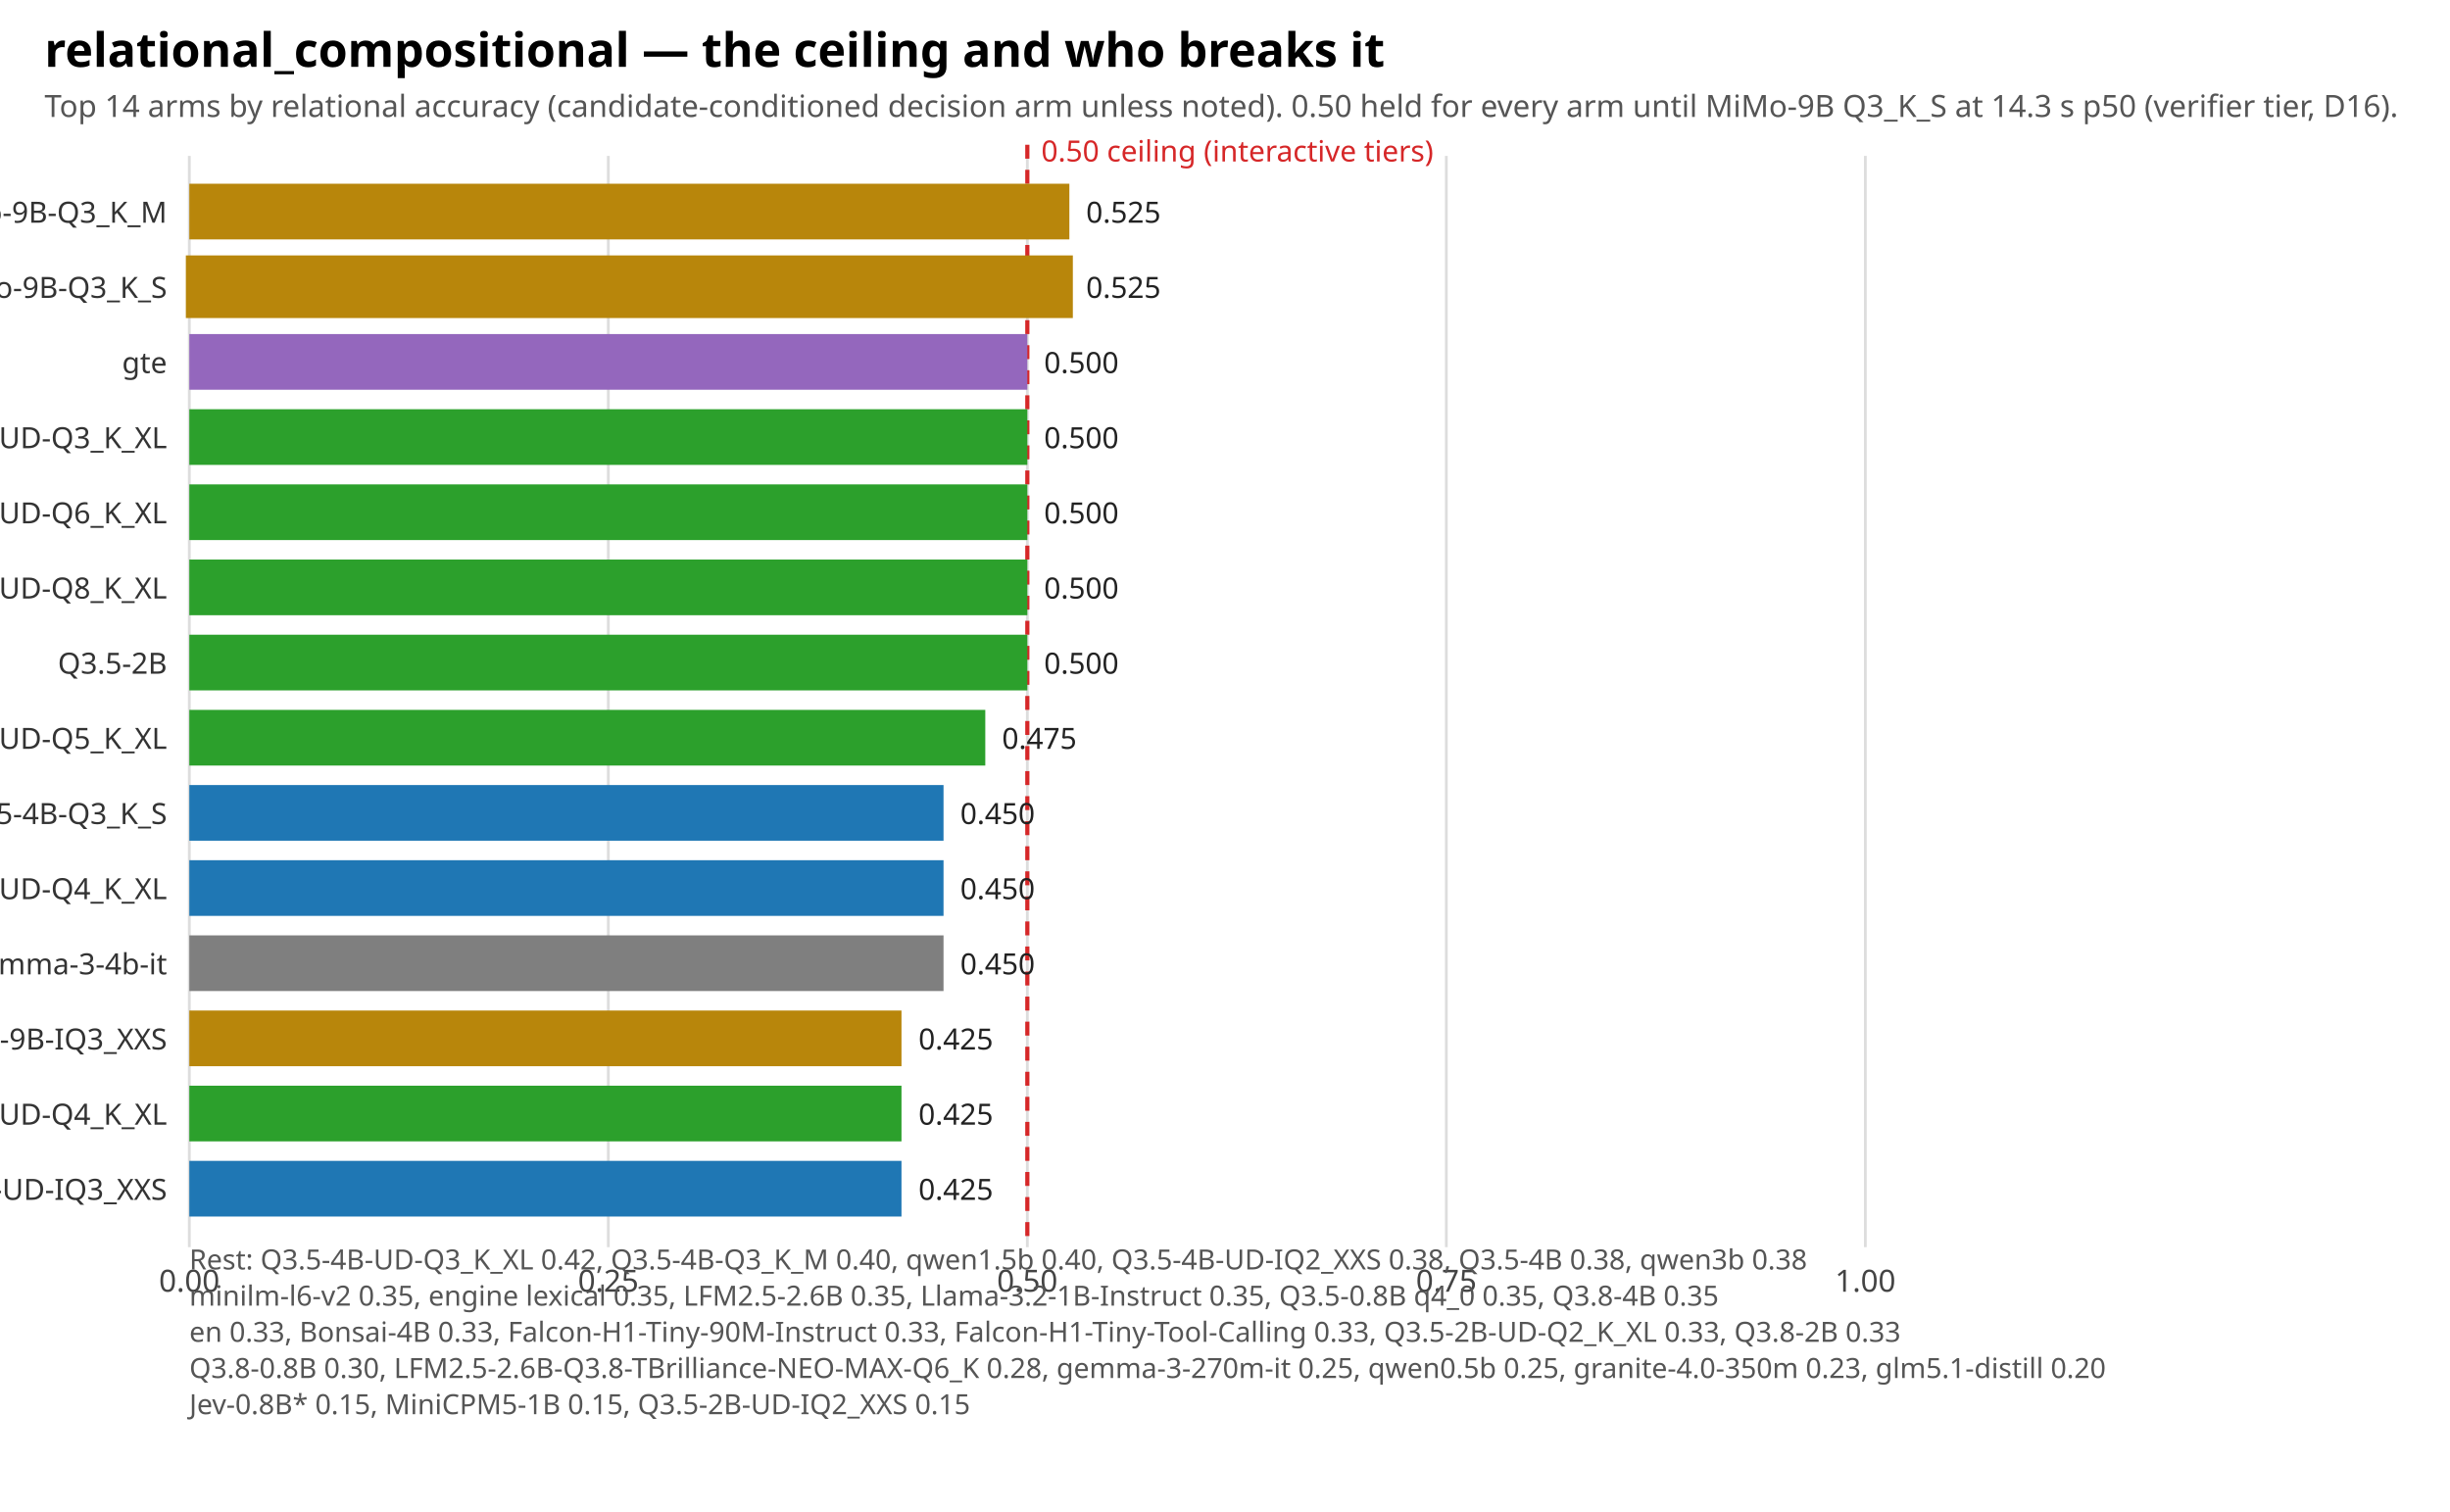
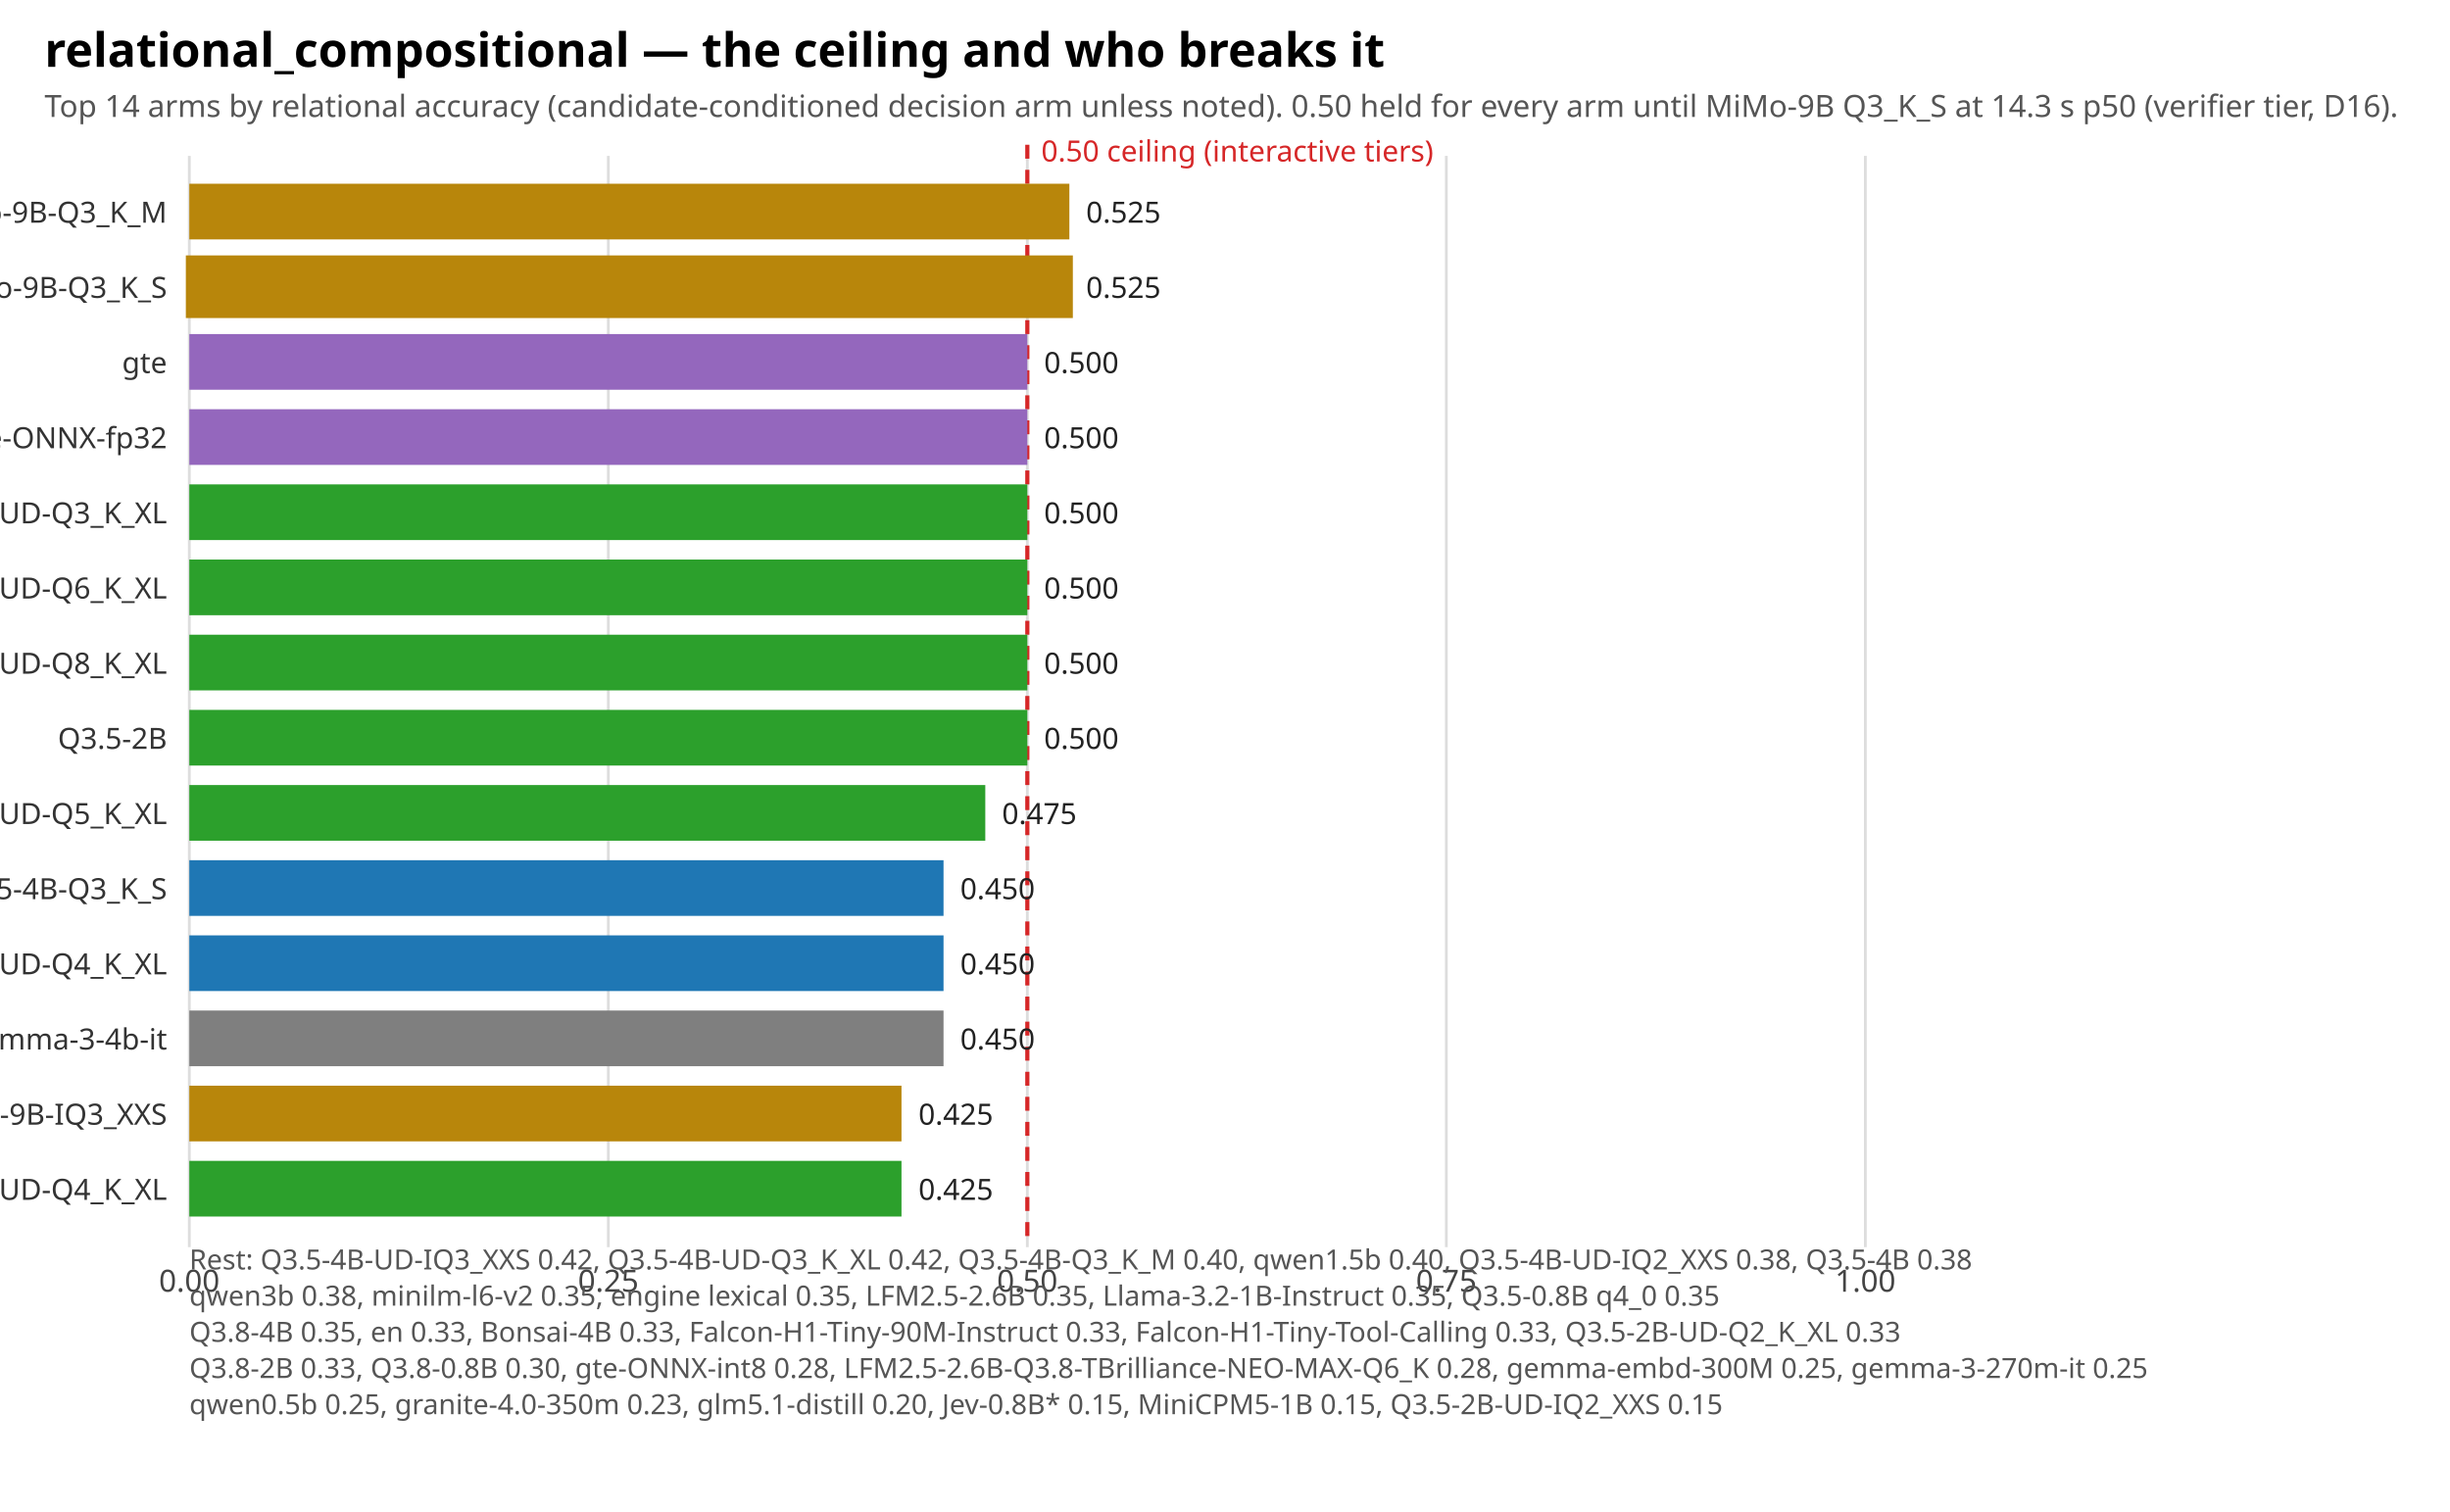
<svg xmlns="http://www.w3.org/2000/svg" width="880" height="543" viewBox="0 0 880 543" font-family="sans-serif">
  <text x="16" y="24" font-size="17" font-weight="bold">relational_compositional — the ceiling and who breaks it</text>
  <text x="16" y="42" font-size="11" fill="#555">Top 14 arms by relational accuracy (candidate-conditioned decision arm unless noted). 0.50 held for every arm until MiMo-9B Q3_K_S at 14.3 s p50 (verifier tier, D16).</text>
  <line x1="68.0" y1="56" x2="68.0" y2="448" stroke="#ddd" />
  <text x="68.0" y="464" font-size="11" text-anchor="middle" fill="#444">0.00</text>
  <line x1="218.5" y1="56" x2="218.5" y2="448" stroke="#ddd" />
  <text x="218.5" y="464" font-size="11" text-anchor="middle" fill="#444">0.25</text>
  <line x1="369.0" y1="56" x2="369.0" y2="448" stroke="#ddd" />
  <text x="369.0" y="464" font-size="11" text-anchor="middle" fill="#444">0.50</text>
  <line x1="519.5" y1="56" x2="519.5" y2="448" stroke="#ddd" />
  <text x="519.5" y="464" font-size="11" text-anchor="middle" fill="#444">0.75</text>
  <line x1="670.0" y1="56" x2="670.0" y2="448" stroke="#ddd" />
  <text x="670.0" y="464" font-size="11" text-anchor="middle" fill="#444">1.00</text>
  <line x1="369.0" y1="52" x2="369.0" y2="448" stroke="#d62728" stroke-dasharray="5,4" stroke-width="1.5" />
  <text x="374.0" y="58" font-size="10.5" fill="#d62728">0.50 ceiling (interactive tiers)</text>
  <rect x="68" y="66" width="316.1" height="20" fill="#b8860b" />
  <text x="60" y="80" font-size="10.5" text-anchor="end" fill="#333">MiMo-9B-Q3_K_M</text>
  <text x="390.1" y="80" font-size="10.5" fill="#222">0.525</text>
  <rect x="68" y="93" width="316.1" height="20" fill="#b8860b" stroke="#b8860b" stroke-width="2.5" />
  <text x="60" y="107" font-size="10.5" text-anchor="end" fill="#333">MiMo-9B-Q3_K_S</text>
  <text x="390.1" y="107" font-size="10.5" fill="#222">0.525</text>
  <rect x="68" y="120" width="301.0" height="20" fill="#9467bd" />
  <text x="60" y="134" font-size="10.5" text-anchor="end" fill="#333">gte</text>
  <text x="375.0" y="134" font-size="10.5" fill="#222">0.500</text>
-   <rect x="68" y="147" width="301.0" height="20" fill="#2ca02c" />
-   <text x="60" y="161" font-size="10.5" text-anchor="end" fill="#333">Q3.5-2B-UD-Q3_K_XL</text>
+   <rect x="68" y="147" width="301.0" height="20" fill="#9467bd" />
+   <text x="60" y="161" font-size="10.5" text-anchor="end" fill="#333">gte-ONNX-fp32</text>
  <text x="375.0" y="161" font-size="10.5" fill="#222">0.500</text>
  <rect x="68" y="174" width="301.0" height="20" fill="#2ca02c" />
-   <text x="60" y="188" font-size="10.5" text-anchor="end" fill="#333">Q3.5-2B-UD-Q6_K_XL</text>
+   <text x="60" y="188" font-size="10.5" text-anchor="end" fill="#333">Q3.5-2B-UD-Q3_K_XL</text>
  <text x="375.0" y="188" font-size="10.5" fill="#222">0.500</text>
  <rect x="68" y="201" width="301.0" height="20" fill="#2ca02c" />
-   <text x="60" y="215" font-size="10.5" text-anchor="end" fill="#333">Q3.5-2B-UD-Q8_K_XL</text>
+   <text x="60" y="215" font-size="10.5" text-anchor="end" fill="#333">Q3.5-2B-UD-Q6_K_XL</text>
  <text x="375.0" y="215" font-size="10.5" fill="#222">0.500</text>
  <rect x="68" y="228" width="301.0" height="20" fill="#2ca02c" />
-   <text x="60" y="242" font-size="10.5" text-anchor="end" fill="#333">Q3.5-2B</text>
+   <text x="60" y="242" font-size="10.5" text-anchor="end" fill="#333">Q3.5-2B-UD-Q8_K_XL</text>
  <text x="375.0" y="242" font-size="10.5" fill="#222">0.500</text>
-   <rect x="68" y="255" width="285.9" height="20" fill="#2ca02c" />
-   <text x="60" y="269" font-size="10.5" text-anchor="end" fill="#333">Q3.5-2B-UD-Q5_K_XL</text>
-   <text x="359.9" y="269" font-size="10.5" fill="#222">0.475</text>
-   <rect x="68" y="282" width="270.9" height="20" fill="#1f77b4" />
-   <text x="60" y="296" font-size="10.5" text-anchor="end" fill="#333">Q3.5-4B-Q3_K_S</text>
-   <text x="344.9" y="296" font-size="10.5" fill="#222">0.450</text>
+   <rect x="68" y="255" width="301.0" height="20" fill="#2ca02c" />
+   <text x="60" y="269" font-size="10.5" text-anchor="end" fill="#333">Q3.5-2B</text>
+   <text x="375.0" y="269" font-size="10.5" fill="#222">0.500</text>
+   <rect x="68" y="282" width="285.9" height="20" fill="#2ca02c" />
+   <text x="60" y="296" font-size="10.5" text-anchor="end" fill="#333">Q3.5-2B-UD-Q5_K_XL</text>
+   <text x="359.9" y="296" font-size="10.5" fill="#222">0.475</text>
  <rect x="68" y="309" width="270.9" height="20" fill="#1f77b4" />
-   <text x="60" y="323" font-size="10.5" text-anchor="end" fill="#333">Q3.5-4B-UD-Q4_K_XL</text>
+   <text x="60" y="323" font-size="10.5" text-anchor="end" fill="#333">Q3.5-4B-Q3_K_S</text>
  <text x="344.9" y="323" font-size="10.5" fill="#222">0.450</text>
-   <rect x="68" y="336" width="270.9" height="20" fill="#7f7f7f" />
-   <text x="60" y="350" font-size="10.5" text-anchor="end" fill="#333">gemma-3-4b-it</text>
+   <rect x="68" y="336" width="270.9" height="20" fill="#1f77b4" />
+   <text x="60" y="350" font-size="10.5" text-anchor="end" fill="#333">Q3.5-4B-UD-Q4_K_XL</text>
  <text x="344.9" y="350" font-size="10.5" fill="#222">0.450</text>
-   <rect x="68" y="363" width="255.8" height="20" fill="#b8860b" />
-   <text x="60" y="377" font-size="10.5" text-anchor="end" fill="#333">MiMo-9B-IQ3_XXS</text>
-   <text x="329.9" y="377" font-size="10.5" fill="#222">0.425</text>
-   <rect x="68" y="390" width="255.8" height="20" fill="#2ca02c" />
-   <text x="60" y="404" font-size="10.5" text-anchor="end" fill="#333">Q3.5-2B-UD-Q4_K_XL</text>
+   <rect x="68" y="363" width="270.9" height="20" fill="#7f7f7f" />
+   <text x="60" y="377" font-size="10.5" text-anchor="end" fill="#333">gemma-3-4b-it</text>
+   <text x="344.9" y="377" font-size="10.5" fill="#222">0.450</text>
+   <rect x="68" y="390" width="255.8" height="20" fill="#b8860b" />
+   <text x="60" y="404" font-size="10.5" text-anchor="end" fill="#333">MiMo-9B-IQ3_XXS</text>
  <text x="329.9" y="404" font-size="10.5" fill="#222">0.425</text>
-   <rect x="68" y="417" width="255.8" height="20" fill="#1f77b4" />
-   <text x="60" y="431" font-size="10.5" text-anchor="end" fill="#333">Q3.5-4B-UD-IQ3_XXS</text>
+   <rect x="68" y="417" width="255.8" height="20" fill="#2ca02c" />
+   <text x="60" y="431" font-size="10.5" text-anchor="end" fill="#333">Q3.5-2B-UD-Q4_K_XL</text>
  <text x="329.9" y="431" font-size="10.5" fill="#222">0.425</text>
-   <text x="68" y="456" font-size="10" fill="#555">Rest: Q3.5-4B-UD-Q3_K_XL 0.42, Q3.5-4B-Q3_K_M 0.40, qwen1.5b 0.40, Q3.5-4B-UD-IQ2_XXS 0.38, Q3.5-4B 0.38, qwen3b 0.38</text>
-   <text x="68" y="469" font-size="10" fill="#555"> minilm-l6-v2 0.35, engine lexical 0.35, LFM2.5-2.6B 0.35, Llama-3.2-1B-Instruct 0.35, Q3.5-0.8B q4_0 0.35, Q3.8-4B 0.35</text>
-   <text x="68" y="482" font-size="10" fill="#555"> en 0.33, Bonsai-4B 0.33, Falcon-H1-Tiny-90M-Instruct 0.33, Falcon-H1-Tiny-Tool-Calling 0.33, Q3.5-2B-UD-Q2_K_XL 0.33, Q3.8-2B 0.33</text>
-   <text x="68" y="495" font-size="10" fill="#555"> Q3.8-0.8B 0.30, LFM2.5-2.6B-Q3.8-TBrilliance-NEO-MAX-Q6_K 0.28, gemma-3-270m-it 0.25, qwen0.5b 0.25, granite-4.0-350m 0.23, glm5.1-distill 0.20</text>
-   <text x="68" y="508" font-size="10" fill="#555"> Jev-0.8B* 0.15, MiniCPM5-1B 0.15, Q3.5-2B-UD-IQ2_XXS 0.15</text>
+   <text x="68" y="456" font-size="10" fill="#555">Rest: Q3.5-4B-UD-IQ3_XXS 0.42, Q3.5-4B-UD-Q3_K_XL 0.42, Q3.5-4B-Q3_K_M 0.40, qwen1.5b 0.40, Q3.5-4B-UD-IQ2_XXS 0.38, Q3.5-4B 0.38</text>
+   <text x="68" y="469" font-size="10" fill="#555"> qwen3b 0.38, minilm-l6-v2 0.35, engine lexical 0.35, LFM2.5-2.6B 0.35, Llama-3.2-1B-Instruct 0.35, Q3.5-0.8B q4_0 0.35</text>
+   <text x="68" y="482" font-size="10" fill="#555"> Q3.8-4B 0.35, en 0.33, Bonsai-4B 0.33, Falcon-H1-Tiny-90M-Instruct 0.33, Falcon-H1-Tiny-Tool-Calling 0.33, Q3.5-2B-UD-Q2_K_XL 0.33</text>
+   <text x="68" y="495" font-size="10" fill="#555"> Q3.8-2B 0.33, Q3.8-0.8B 0.30, gte-ONNX-int8 0.28, LFM2.5-2.6B-Q3.8-TBrilliance-NEO-MAX-Q6_K 0.28, gemma-embd-300M 0.25, gemma-3-270m-it 0.25</text>
+   <text x="68" y="508" font-size="10" fill="#555"> qwen0.5b 0.25, granite-4.0-350m 0.23, glm5.1-distill 0.20, Jev-0.8B* 0.15, MiniCPM5-1B 0.15, Q3.5-2B-UD-IQ2_XXS 0.15</text>
</svg>
